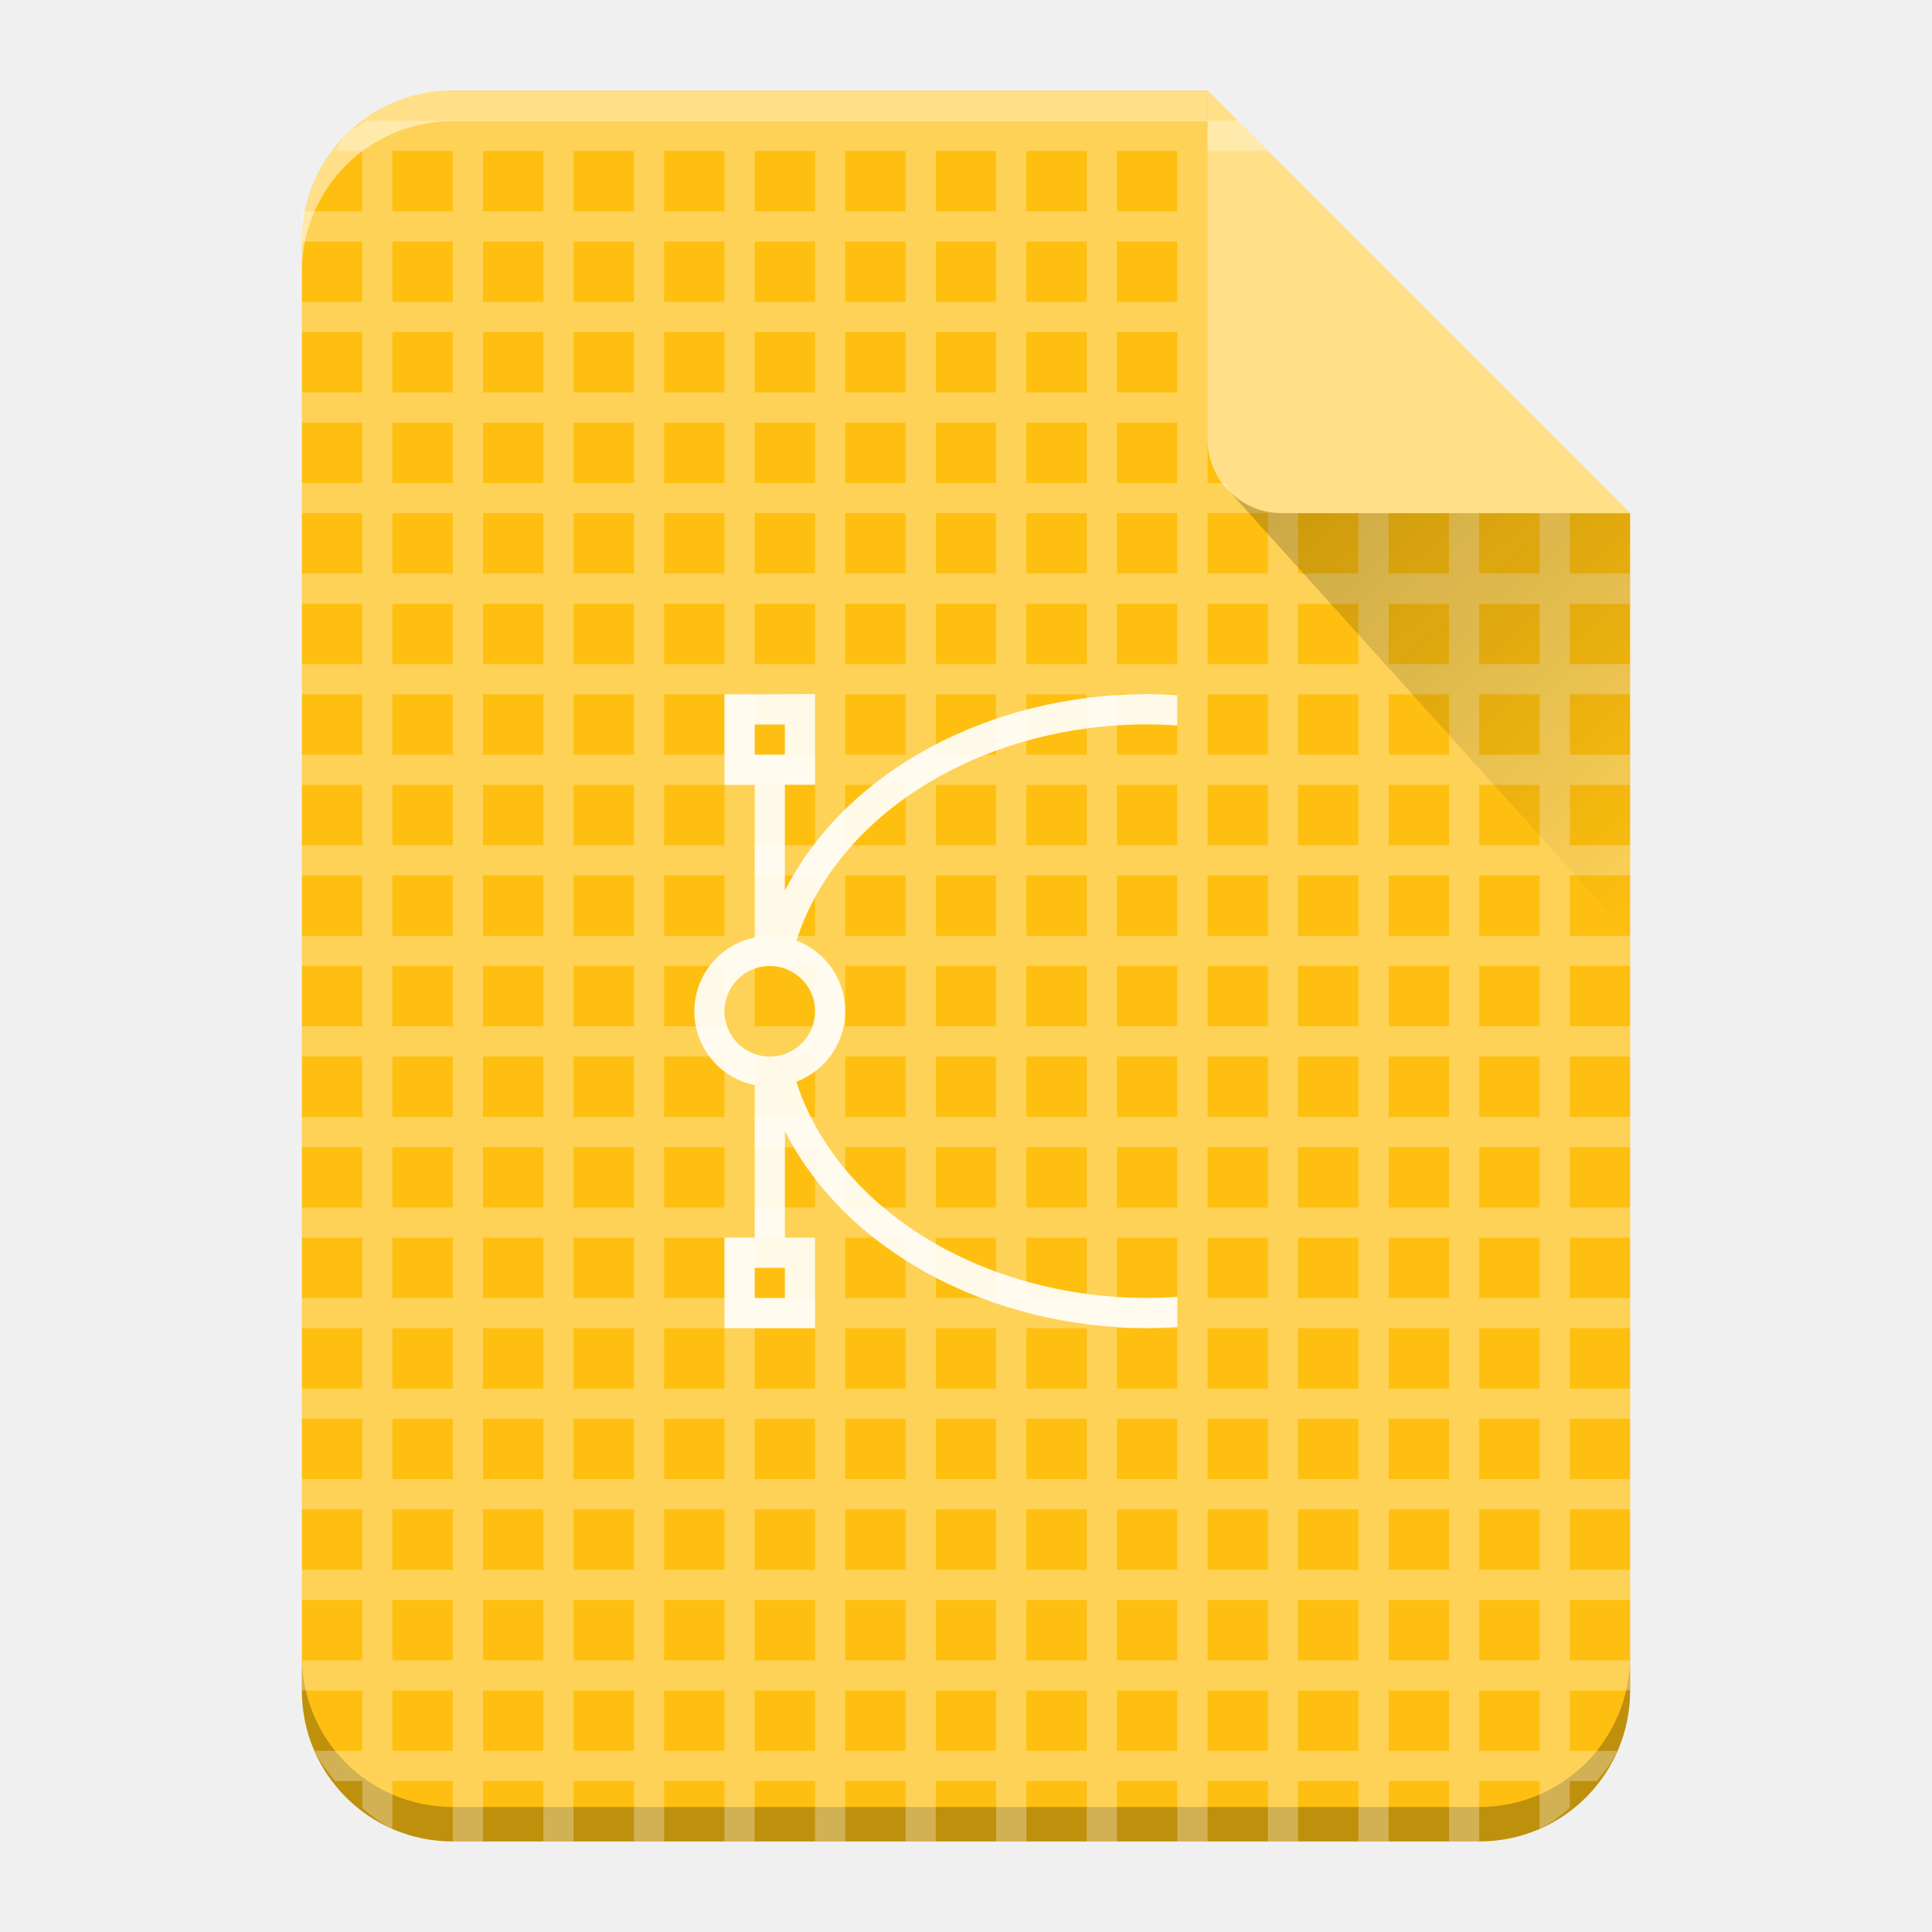
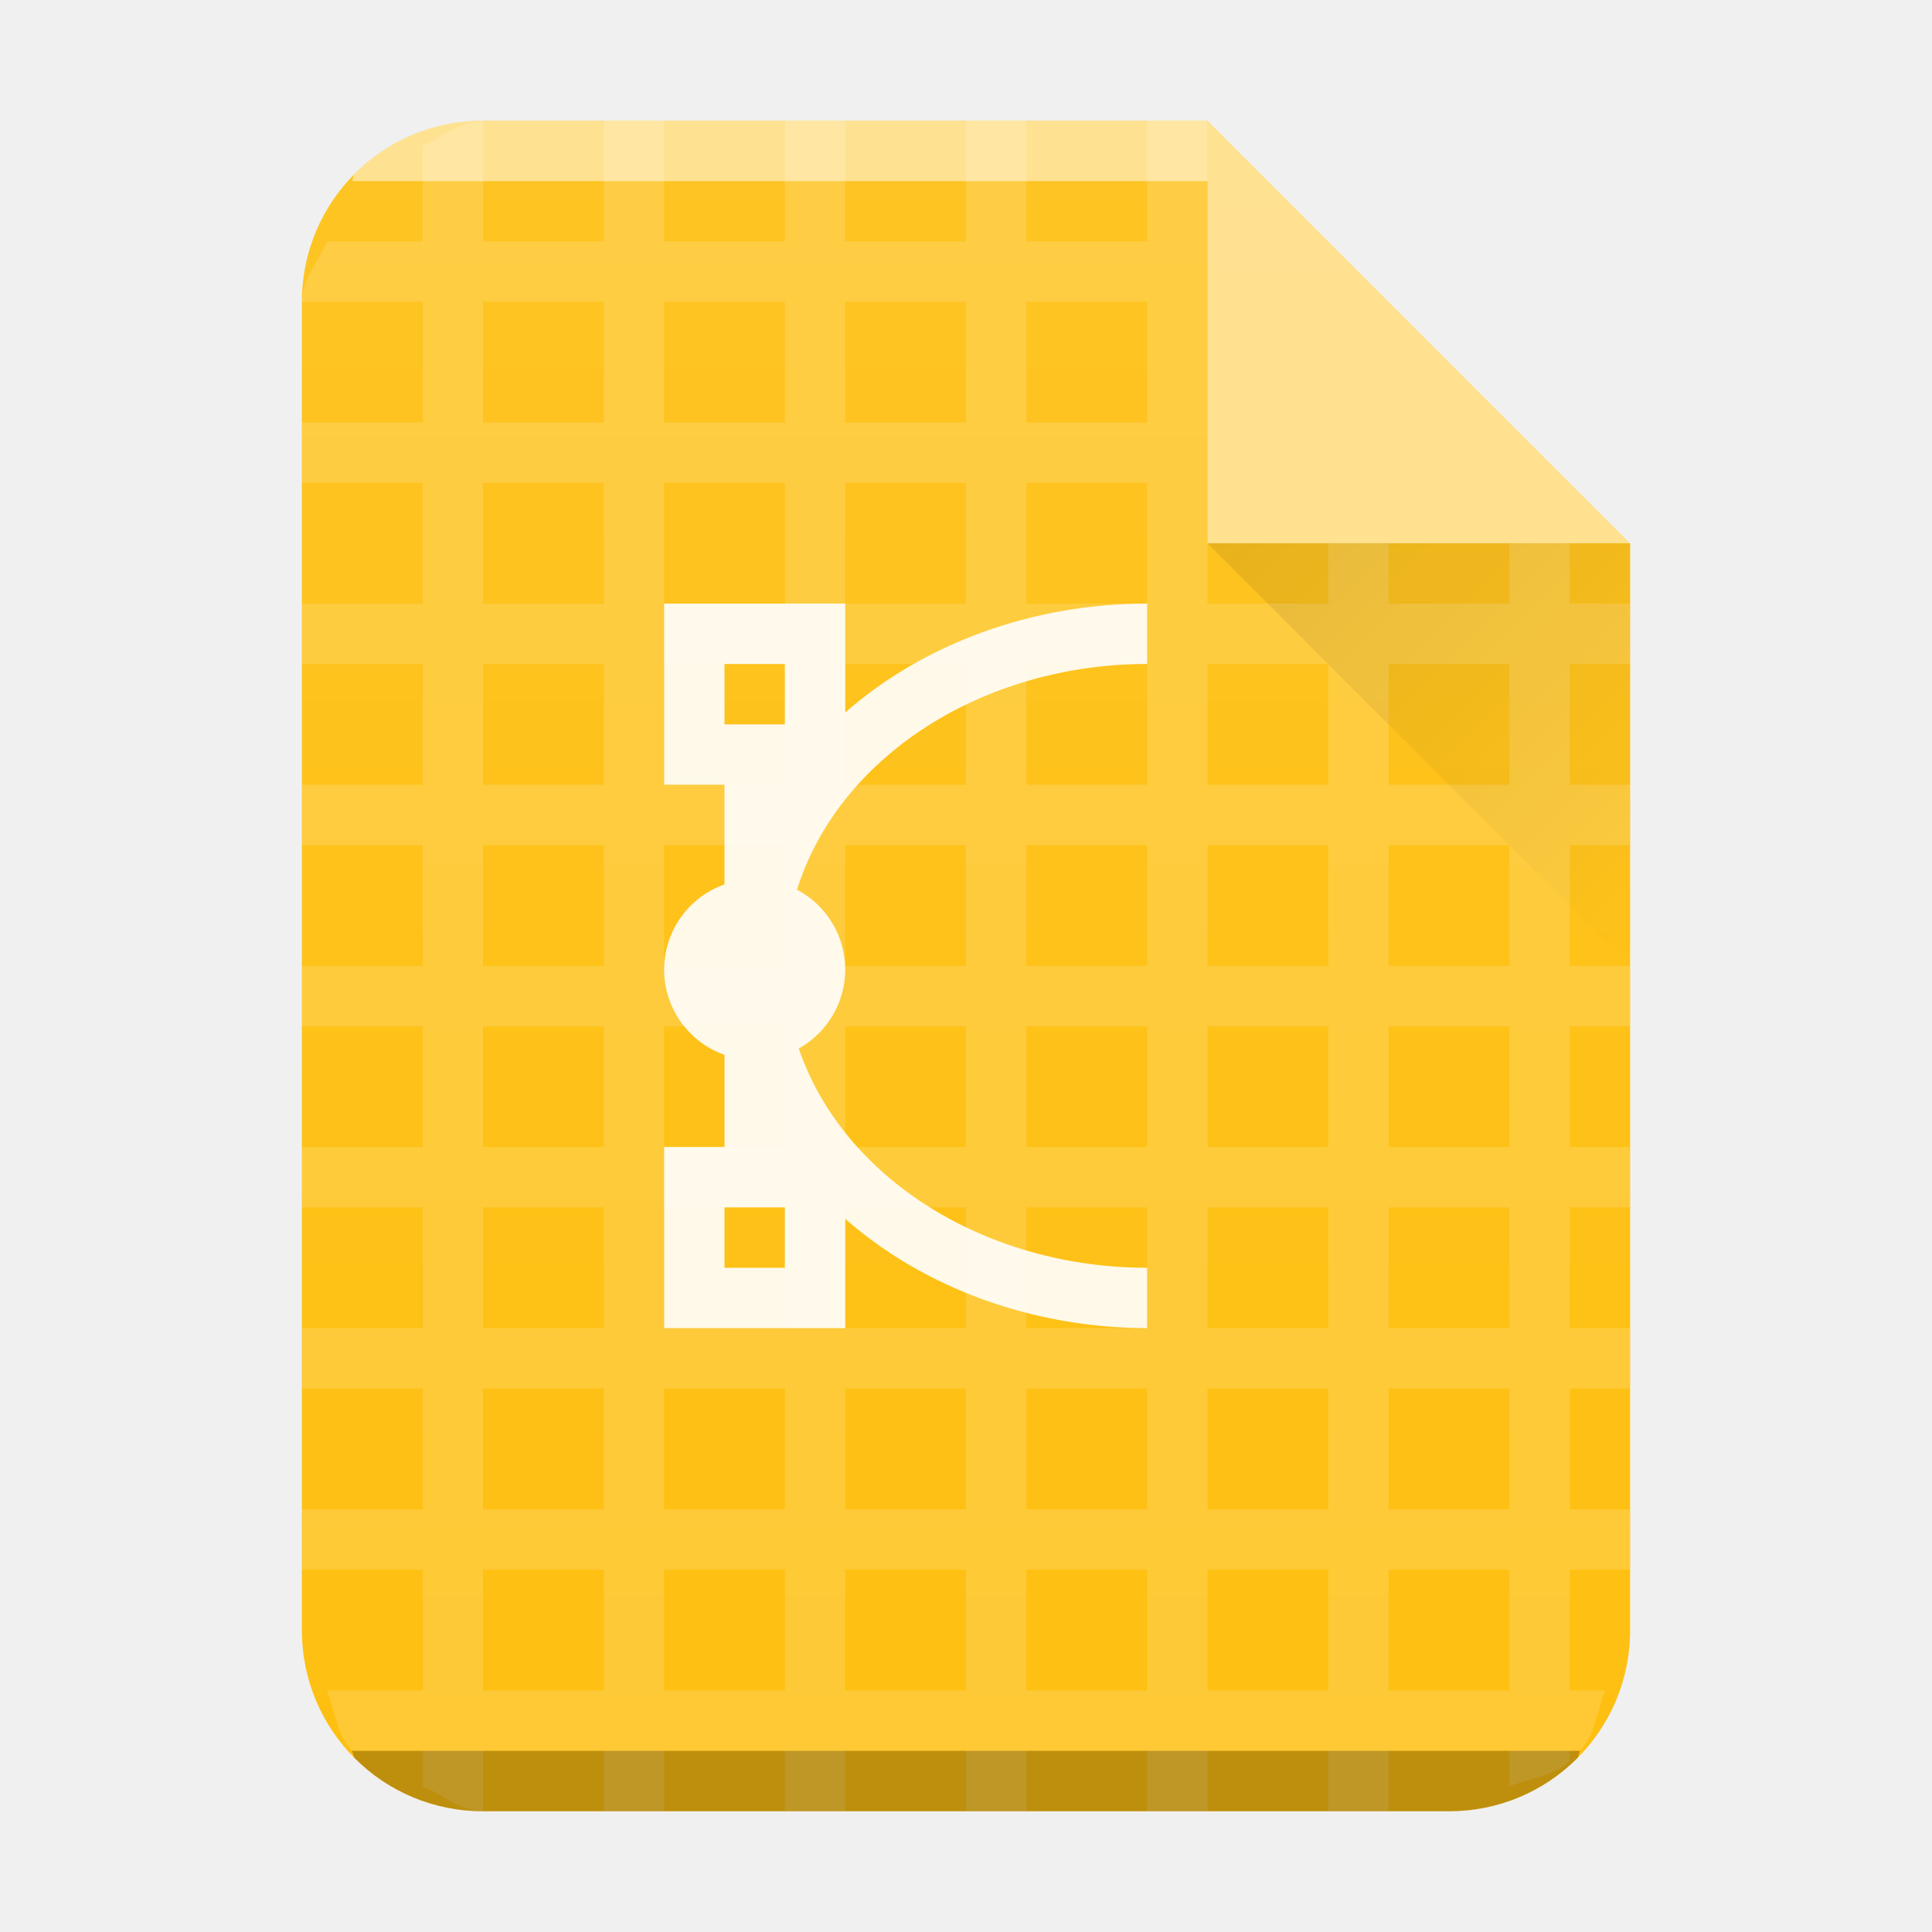
- <svg xmlns="http://www.w3.org/2000/svg" xmlns:xlink="http://www.w3.org/1999/xlink" width="64" height="64" version="1.1" id="svg36">
-   <defs id="defs18">
-     <linearGradient id="b" y1="17" x1="40" y2="31" gradientUnits="userSpaceOnUse" x2="54">
+ <svg xmlns="http://www.w3.org/2000/svg" xmlns:xlink="http://www.w3.org/1999/xlink" width="32" height="32" version="1.1" id="svg35">
+   <defs id="defs13">
+     <linearGradient id="b" y1="17" y2="24" x1="47" x2="54" gradientUnits="userSpaceOnUse" gradientTransform="translate(357.57,507.8)">
      <stop stop-color="#060606" id="stop2" />
      <stop offset="1" stop-opacity="0" id="stop4" />
    </linearGradient>
-     <linearGradient xlink:href="#a" id="c" gradientUnits="userSpaceOnUse" x1="0" y1="60.774" x2="0" y2="2.345" />
-     <linearGradient id="a" y1="392.36" y2="336.36" x2="0" gradientUnits="userSpaceOnUse" gradientTransform="translate(254 -254)">
+     <linearGradient xlink:href="#a" id="c" x1="5" y1="30" x2="5" y2="2" gradientUnits="userSpaceOnUse" gradientTransform="translate(-20,-0.002)" />
+     <linearGradient id="a" y1="392.36" y2="365.36" x2="0" gradientUnits="userSpaceOnUse" gradientTransform="translate(309.57 152.44)">
      <stop stop-color="#fff" stop-opacity="0" id="stop8" />
      <stop offset="1" stop-color="#fff" stop-opacity=".2" id="stop10" />
    </linearGradient>
-     <linearGradient id="d" y1="17.475" y2="31" x1="41.616" x2="54" gradientUnits="userSpaceOnUse" xlink:href="#b">
-       <stop stop-color="#060606" id="stop13" />
-       <stop offset="1" stop-opacity="0" id="stop15" />
-     </linearGradient>
  </defs>
-   <path d="M 40,3 H 15 c -2.77,0 -5,2.23 -5,5 v 48 c 0,2.77 2.23,5 5,5 h 34 c 2.77,0 5,-2.23 5,-5 V 17 Z" id="path20" style="fill:#febf10" />
-   <path d="m 24,23 v 3 h 1 v 5.057 a 2.5,2.5 0 0 0 -2,2.443 2.5,2.5 0 0 0 2,2.446 v 5.05 h -1 v 3 h 3 v -3 h -1 v -3.53 a 13,10.5 0 0 0 12,6.53 13,10.5 0 0 0 1,-0.041 V 42.959 A 12,9.5 0 0 1 38,42.996 12,9.5 0 0 1 26.38,35.832 2.5,2.5 0 0 0 28,33.496 2.5,2.5 0 0 0 26.383,31.158 12,9.5 0 0 1 38,23.996 a 12,9.5 0 0 1 1,0.04 v -1.01 a 13,10.5 0 0 0 -1,-0.034 13,10.5 0 0 0 -12,6.512 v -3.512 h 1 v -3 z m 1,1 h 1 v 1 h -1 z m 0.5,8 A 1.5,1.5 0 0 1 27,33.5 1.5,1.5 0 0 1 25.5,35 1.5,1.5 0 0 1 24,33.5 1.5,1.5 0 0 1 25.5,32 M 25,42 h 1 v 1 h -1 z" id="path22" style="color:#4d4d4d;opacity:0.9;fill:#ffffff;fill-rule:evenodd" />
-   <path d="M 40,3 H 15 C 12.23,3 10,5.23 10,8 V 9.014 A 5.005,5.005 0 0 1 11.46,5.474 4.989,4.989 0 0 1 15,4.015 H 40 V 4 Z" id="path24" style="opacity:0.5;fill:#ffffff" />
-   <path d="M 54,54.86 A 5.004,5.004 0 0 1 52.54,58.398 4.989,4.989 0 0 1 49,59.86 H 15 A 5.005,5.005 0 0 1 11.46,58.4 4.989,4.989 0 0 1 10,54.86 V 56 c 0,2.77 2.23,5 5,5 h 34 c 2.77,0 5,-2.23 5,-5 z" id="path26" style="opacity:0.25;fill-opacity:0.992" />
-   <path d="M 12.146,4 C 11.922,4.16 11.656,4.266 11.461,4.46 11.308,4.614 11.231,4.828 11.1,5 H 12 v 2 h -2 v 1 h 2 v 2 h -2 v 1 h 2 v 2 h -2 v 1 h 2 v 2 h -2 v 1 h 2 v 2 h -2 v 1 h 2 v 2 h -2 v 1 h 2 v 2 h -2 v 1 h 2 v 2 h -2 v 1 h 2 v 2 h -2 v 1 h 2 v 2 h -2 v 1 h 2 v 2 h -2 v 1 h 2 v 2 h -2 v 1 h 2 v 2 h -2 v 1 h 2 v 2 h -2 v 1 h 2 v 2 h -2 v 1 h 2 v 2 h -2 v 1 h 2 v 2 h -2 v 1 h 2 v 2 h -1.574 c 0.163,0.374 0.428,0.68 0.674,1 H 12 v 0.9 c 0.32,0.246 0.626,0.51 1,0.674 V 59 h 2 v 2 h 1 v -2 h 2 v 2 h 1 v -2 h 2 v 2 h 1 v -2 h 2 v 2 h 1 v -2 h 2 v 2 h 1 v -2 h 2 v 2 h 1 v -2 h 2 v 2 h 1 v -2 h 2 v 2 h 1 v -2 h 2 v 2 h 1 v -2 h 2 v 2 h 1 v -2 h 2 v 2 h 1 v -2 h 2 v 2 h 1 v -2 h 2 v 1.574 c 0.374,-0.163 0.68,-0.428 1,-0.674 V 59 h 0.9 c 0.246,-0.32 0.51,-0.626 0.674,-1 H 52 v -2 h 2 v -1 h -2 v -2 h 2 v -1 h -2 v -2 h 2 v -1 h -2 v -2 h 2 v -1 h -2 v -2 h 2 v -1 h -2 v -2 h 2 v -1 h -2 v -2 h 2 v -1 h -2 v -2 h 2 v -1 h -2 v -2 h 2 v -1 h -2 v -2 h 2 v -1 h -2 v -2 h 2 v -1 h -2 v -2 h 2 v -1 h -2 v -2 h 2 v -1 h -2 v -2 h -1 v 2 h -2 v -2 h -1 v 2 h -2 v -2 h -1 v 2 H 43 V 17 H 42.465 A 2.456,2.456 0 0 1 40.721,16.28 C 40.649,16.208 40.668,16.08 40.605,16 H 40 V 5 h 2 L 41,4 H 40 Z M 13,5 h 2 v 2 h -2 z m 3,0 h 2 v 2 h -2 z m 3,0 h 2 v 2 h -2 z m 3,0 h 2 v 2 h -2 z m 3,0 h 2 v 2 h -2 z m 3,0 h 2 v 2 h -2 z m 3,0 h 2 v 2 h -2 z m 3,0 h 2 v 2 h -2 z m 3,0 h 2 V 7 H 37 Z M 13,8 h 2 v 2 h -2 z m 3,0 h 2 v 2 h -2 z m 3,0 h 2 v 2 h -2 z m 3,0 h 2 v 2 h -2 z m 3,0 h 2 v 2 h -2 z m 3,0 h 2 v 2 h -2 z m 3,0 h 2 v 2 h -2 z m 3,0 h 2 v 2 h -2 z m 3,0 h 2 v 2 h -2 z m -24,3 h 2 v 2 h -2 z m 3,0 h 2 v 2 h -2 z m 3,0 h 2 v 2 h -2 z m 3,0 h 2 v 2 h -2 z m 3,0 h 2 v 2 h -2 z m 3,0 h 2 v 2 h -2 z m 3,0 h 2 v 2 h -2 z m 3,0 h 2 v 2 h -2 z m 3,0 h 2 v 2 h -2 z m -24,3 h 2 v 2 h -2 z m 3,0 h 2 v 2 h -2 z m 3,0 h 2 v 2 h -2 z m 3,0 h 2 v 2 h -2 z m 3,0 h 2 v 2 h -2 z m 3,0 h 2 v 2 h -2 z m 3,0 h 2 v 2 h -2 z m 3,0 h 2 v 2 h -2 z m 3,0 h 2 v 2 h -2 z m -24,3 h 2 v 2 h -2 z m 3,0 h 2 v 2 h -2 z m 3,0 h 2 v 2 h -2 z m 3,0 h 2 v 2 h -2 z m 3,0 h 2 v 2 h -2 z m 3,0 h 2 v 2 h -2 z m 3,0 h 2 v 2 h -2 z m 3,0 h 2 v 2 h -2 z m 3,0 h 2 v 2 h -2 z m 3,0 h 2 v 2 h -2 z m -27,3 h 2 v 2 h -2 z m 3,0 h 2 v 2 h -2 z m 3,0 h 2 v 2 h -2 z m 3,0 h 2 v 2 h -2 z m 3,0 h 2 v 2 h -2 z m 3,0 h 2 v 2 h -2 z m 3,0 h 2 v 2 h -2 z m 3,0 h 2 v 2 h -2 z m 3,0 h 2 v 2 h -2 z m 3,0 h 2 v 2 h -2 z m 3,0 h 2 v 2 h -2 z m 3,0 h 2 v 2 h -2 z m 3,0 h 2 v 2 h -2 z m -36,3 h 2 v 2 h -2 z m 3,0 h 2 v 2 h -2 z m 3,0 h 2 v 2 h -2 z m 3,0 h 2 v 2 h -2 z m 3,0 h 2 v 2 h -2 z m 3,0 h 2 v 2 h -2 z m 3,0 h 2 v 2 h -2 z m 3,0 h 2 v 2 h -2 z m 3,0 h 2 v 2 h -2 z m 3,0 h 2 v 2 h -2 z m 3,0 h 2 v 2 h -2 z m 3,0 h 2 v 2 h -2 z m 3,0 h 2 v 2 h -2 z m -36,3 h 2 v 2 h -2 z m 3,0 h 2 v 2 h -2 z m 3,0 h 2 v 2 h -2 z m 3,0 h 2 v 2 h -2 z m 3,0 h 2 v 2 h -2 z m 3,0 h 2 v 2 h -2 z m 3,0 h 2 v 2 h -2 z m 3,0 h 2 v 2 h -2 z m 3,0 h 2 v 2 h -2 z m 3,0 h 2 v 2 h -2 z m 3,0 h 2 v 2 h -2 z m 3,0 h 2 v 2 h -2 z m 3,0 h 2 v 2 h -2 z m -36,3 h 2 v 2 h -2 z m 3,0 h 2 v 2 h -2 z m 3,0 h 2 v 2 h -2 z m 3,0 h 2 v 2 h -2 z m 3,0 h 2 v 2 h -2 z m 3,0 h 2 v 2 h -2 z m 3,0 h 2 v 2 h -2 z m 3,0 h 2 v 2 h -2 z m 3,0 h 2 v 2 h -2 z m 3,0 h 2 v 2 h -2 z m 3,0 h 2 v 2 h -2 z m 3,0 h 2 v 2 h -2 z m 3,0 h 2 v 2 h -2 z m -36,3 h 2 v 2 h -2 z m 3,0 h 2 v 2 h -2 z m 3,0 h 2 v 2 h -2 z m 3,0 h 2 v 2 h -2 z m 3,0 h 2 v 2 h -2 z m 3,0 h 2 v 2 h -2 z m 3,0 h 2 v 2 h -2 z m 3,0 h 2 v 2 h -2 z m 3,0 h 2 v 2 h -2 z m 3,0 h 2 v 2 h -2 z m 3,0 h 2 v 2 h -2 z m 3,0 h 2 v 2 h -2 z m 3,0 h 2 v 2 h -2 z m -36,3 h 2 v 2 h -2 z m 3,0 h 2 v 2 h -2 z m 3,0 h 2 v 2 h -2 z m 3,0 h 2 v 2 h -2 z m 3,0 h 2 v 2 h -2 z m 3,0 h 2 v 2 h -2 z m 3,0 h 2 v 2 h -2 z m 3,0 h 2 v 2 h -2 z m 3,0 h 2 v 2 h -2 z m 3,0 h 2 v 2 h -2 z m 3,0 h 2 v 2 h -2 z m 3,0 h 2 v 2 h -2 z m 3,0 h 2 v 2 h -2 z m -36,3 h 2 v 2 h -2 z m 3,0 h 2 v 2 h -2 z m 3,0 h 2 v 2 h -2 v -1 z m 3,0 h 2 v 2 h -2 v -1 z m 3,0 h 2 v 2 h -2 v -1 z m 3,0 h 2 v 2 h -2 v -1 z m 3,0 h 2 v 2 h -2 v -1 z m 3,0 h 2 v 2 h -2 v -1 z m 3,0 h 2 v 2 h -2 v -1 z m 3,0 h 2 v 2 h -2 v -1 z m 3,0 h 2 v 2 h -2 v -1 z m 3,0 h 2 v 2 h -2 v -1 z m 3,0 h 2 v 2 h -2 z m -36,3 h 2 v 2 h -2 z m 3,0 h 2 v 2 h -2 z m 3,0 h 2 v 2 h -2 z m 3,0 h 2 v 2 h -2 v -1 z m 3,0 h 2 v 2 h -2 v -1 z m 3,0 h 2 v 2 h -2 v -1 z m 3,0 h 2 v 2 h -2 v -1 z m 3,0 h 2 v 2 h -2 v -1 z m 3,0 h 2 v 2 h -2 v -1 z m 3,0 h 2 v 2 h -2 v -1 z m 3,0 h 2 v 2 h -2 v -1 z m 3,0 h 2 v 2 h -2 v -1 z m 3,0 h 2 v 2 h -2 v -1 z m -36,3 h 2 v 2 h -2 z m 3,0 h 2 v 2 h -2 z m 3,0 h 2 v 2 h -2 z m 3,0 h 2 v 2 h -2 z m 3,0 h 2 v 2 h -2 z m 3,0 h 2 v 2 h -2 z m 3,0 h 2 v 2 h -2 z m 3,0 h 2 v 2 h -2 z m 3,0 h 2 v 2 h -2 z m 3,0 h 2 v 2 h -2 z m 3,0 h 2 v 2 h -2 z m 3,0 h 2 v 2 h -2 z m 3,0 h 2 v 2 h -2 z m -36,3 h 2 v 2 h -2 z m 3,0 h 2 v 2 h -2 z m 3,0 h 2 v 2 h -2 z m 3,0 h 2 v 2 h -2 z m 3,0 h 2 v 2 h -2 z m 3,0 h 2 v 2 h -2 z m 3,0 h 2 v 2 h -2 z m 3,0 h 2 v 2 h -2 z m 3,0 h 2 v 2 h -2 z m 3,0 h 2 v 2 h -2 z m 3,0 h 2 v 2 h -2 z m 3,0 h 2 v 2 h -2 z m 3,0 h 2 v 2 h -2 z m -36,3 h 2 v 2 h -2 z m 3,0 h 2 v 2 h -2 z m 3,0 h 2 v 2 h -2 z m 3,0 h 2 v 2 h -2 z m 3,0 h 2 v 2 h -2 z m 3,0 h 2 v 2 h -2 z m 3,0 h 2 v 2 h -2 z m 3,0 h 2 v 2 h -2 z m 3,0 h 2 v 2 h -2 z m 3,0 h 2 v 2 h -2 z m 3,0 h 2 v 2 h -2 v -1 z m 3,0 h 2 v 2 h -2 v -1 z m 3,0 h 2 v 2 h -2 v -1 z m -36,3 h 2 v 2 h -2 z m 3,0 h 2 v 2 h -2 z m 3,0 h 2 v 2 h -2 z m 3,0 h 2 v 2 h -2 z m 3,0 h 2 v 2 h -2 z m 3,0 h 2 v 2 h -2 z m 3,0 h 2 v 2 h -2 z m 3,0 h 2 v 2 h -2 z m 3,0 h 2 v 2 h -2 z m 3,0 h 2 v 2 h -2 z m 3,0 h 2 v 2 h -2 z m 3,0 h 2 v 2 h -2 z m 3,0 h 2 v 2 h -2 z m -36,3 h 2 v 2 h -2 z m 3,0 h 2 v 2 h -2 z m 3,0 h 2 v 2 h -2 z m 3,0 h 2 v 2 h -2 z m 3,0 h 2 v 2 h -2 z m 3,0 h 2 v 2 h -2 z m 3,0 h 2 v 2 h -2 z m 3,0 h 2 v 2 h -2 z m 3,0 h 2 v 2 h -2 z m 3,0 h 2 v 2 h -2 z m 3,0 h 2 v 2 h -2 z m 3,0 h 2 v 2 h -2 z m 3,0 h 2 v 2 h -2 z" id="path28" style="color:#000000;opacity:0.3;fill:#ffffff" />
-   <path d="M 40,3 H 15 c -2.77,0 -5,2.23 -5,5 v 48 c 0,2.77 2.23,5 5,5 h 34 c 2.77,0 5,-2.23 5,-5 V 17 Z" id="path30" style="fill:url(#c)" />
-   <path d="M 40,3 V 14.535 A 2.456,2.456 0 0 0 42.465,17 H 54 Z" id="path32" style="opacity:0.5;fill:#ffffff;fill-rule:evenodd" />
-   <path d="M 40.73,16.283 54,31 V 17 H 42.465 c -0.68,0 -1.29,-0.276 -1.735,-0.717 z" id="path34" style="opacity:0.2;fill:url(#d);fill-rule:evenodd" />
+   <path d="M20 2H8C6.338 2 5 3.338 5 5v22c0 1.662 1.338 3 3 3h16c1.662 0 3-1.338 3-3V9z" fill="#febf10" id="path15" />
+   <path d="M8 2c-.391 0-.658.277-1 .412v1.586H5.414c-.135.341-.411.608-.412.998v.002H7v2H5.002v1H7v2H5.002v1H7v2H5.002v1H7v2H5.002v1H7v2H5.002v1H7v2H5.002v1H7v2H5.002v1H7v2H5.412c.135.343.17.733.414 1H7v.59c.34.134.607.41.996.41H8v-1h2v1h1v-1h2v1h1v-1h2v1h1v-1h2v1h1v-1h2v1h1v-1h2v.59c.342-.135.733-.17 1-.414v-.176h.174c.244-.267.279-.657.414-1H26v-2h1v-1h-1v-2h1v-1h-1v-2h1v-1h-1v-2h1v-1h-1v-2h1v-1h-1v-2h1v-1h-1V9h-1v.998h-2V9h-1v.998h-2V2h-1v1.998h-2V2h-1v1.998h-2V2h-1v1.998h-2V2h-1v1.998H8zm0 2.998h2v2H8zm3 0h2v2h-2zm3 0h2v2h-2zm3 0h2v2h-2zm-9 3h2v2H8zm3 0h2v2h-2zm3 0h2v2h-2zm3 0h2v2h-2zm-9 3h2v2H8zm3 0h2v2h-2zm3 0h2v2h-2zm3 0h2v2h-2zm3 0h2v2h-2zm3 0h2v2h-2zm-15 3h2v2H8zm3 0h2v2h-2zm3 0h2v2h-2zm3 0h2v2h-2zm3 0h2v2h-2zm3 0h2v2h-2zm-15 3h2v2H8zm3 0h2v2h-2zm3 0h2v2h-2zm3 0h2v2h-2zm3 0h2v2h-2zm3 0h2v2h-2zm-15 3h2v2H8zm3 0h2v2h-2zm3 0h2v2h-2zm3 0h2v2h-2zm3 0h2v2h-2zm3 0h2v2h-2zm-15 3h2v2H8v-1zm3 0h2v2h-2v-1zm3 0h2v2h-2v-1zm3 0h2v2h-2v-1zm3 0h2v2h-2v-1zm3 0h2v2h-2v-1zm-15 3h2v2H8v-1zm3 0h2v2h-2v-1zm3 0h2v2h-2v-1zm3 0h2v2h-2v-1zm3 0h2v2h-2v-1zm3 0h2v2h-2v-1z" color="#000" opacity=".15" fill="#fff" id="path17" />
+   <g fill-rule="evenodd" id="g27" transform="translate(0,-0.002)">
+     <path d="m 404.57,524.8 7,7 v -7 z" opacity="0.1" fill="url(#b)" transform="translate(-384.57,-515.8)" id="path19" style="fill:url(#b)" />
+     <g fill="#ffffff" id="g25">
+       <path d="m 11,10 v 3 h 1 v 1.65 a 1.5,1.5 0 0 0 -1,1.412 1.5,1.5 0 0 0 1,1.412 V 19 h -1 v 3 h 3 V 20.19 A 7,6 0 0 0 19,22 V 21 A 6,5 0 0 1 13.23,17.369 1.5,1.5 0 0 0 14,16.06 1.5,1.5 0 0 0 13.201,14.738 6,5 0 0 1 19,10.999 v -1 a 7,6 0 0 0 -5,1.803 V 9.999 Z m 1,1 h 1 v 1 h -1 z m 0,9 h 1 v 1 h -1 z" color="#4d4d4d" opacity="0.9" id="path21" />
+       <path d="M 27,9 20,2 v 7 z" color="#000000" opacity="0.5" id="path23" />
+     </g>
+   </g>
+   <path d="M8 2a2.99 2.99 0 00-2.123.877c-.031.031-.02.09-.05.123H20V2z" color="#000" opacity=".5" fill="#fff" id="path29" />
+   <path d="M5.826 29c.03.033.02.092.051.123A2.99 2.99 0 008 30h16a2.99 2.99 0 002.123-.877c.031-.031.02-.09.05-.123z" color="#000" opacity=".25" id="path31" />
+   <path d="M 20,1.998 H 8 c -1.662,0 -3,1.338 -3,3 v 22 c 0,1.662 1.338,3 3,3 H 24 c 1.662,0 3,-1.338 3,-3 v -18 z" opacity="0.4" fill="url(#c)" id="path33" style="fill:url(#c)" />
</svg>
